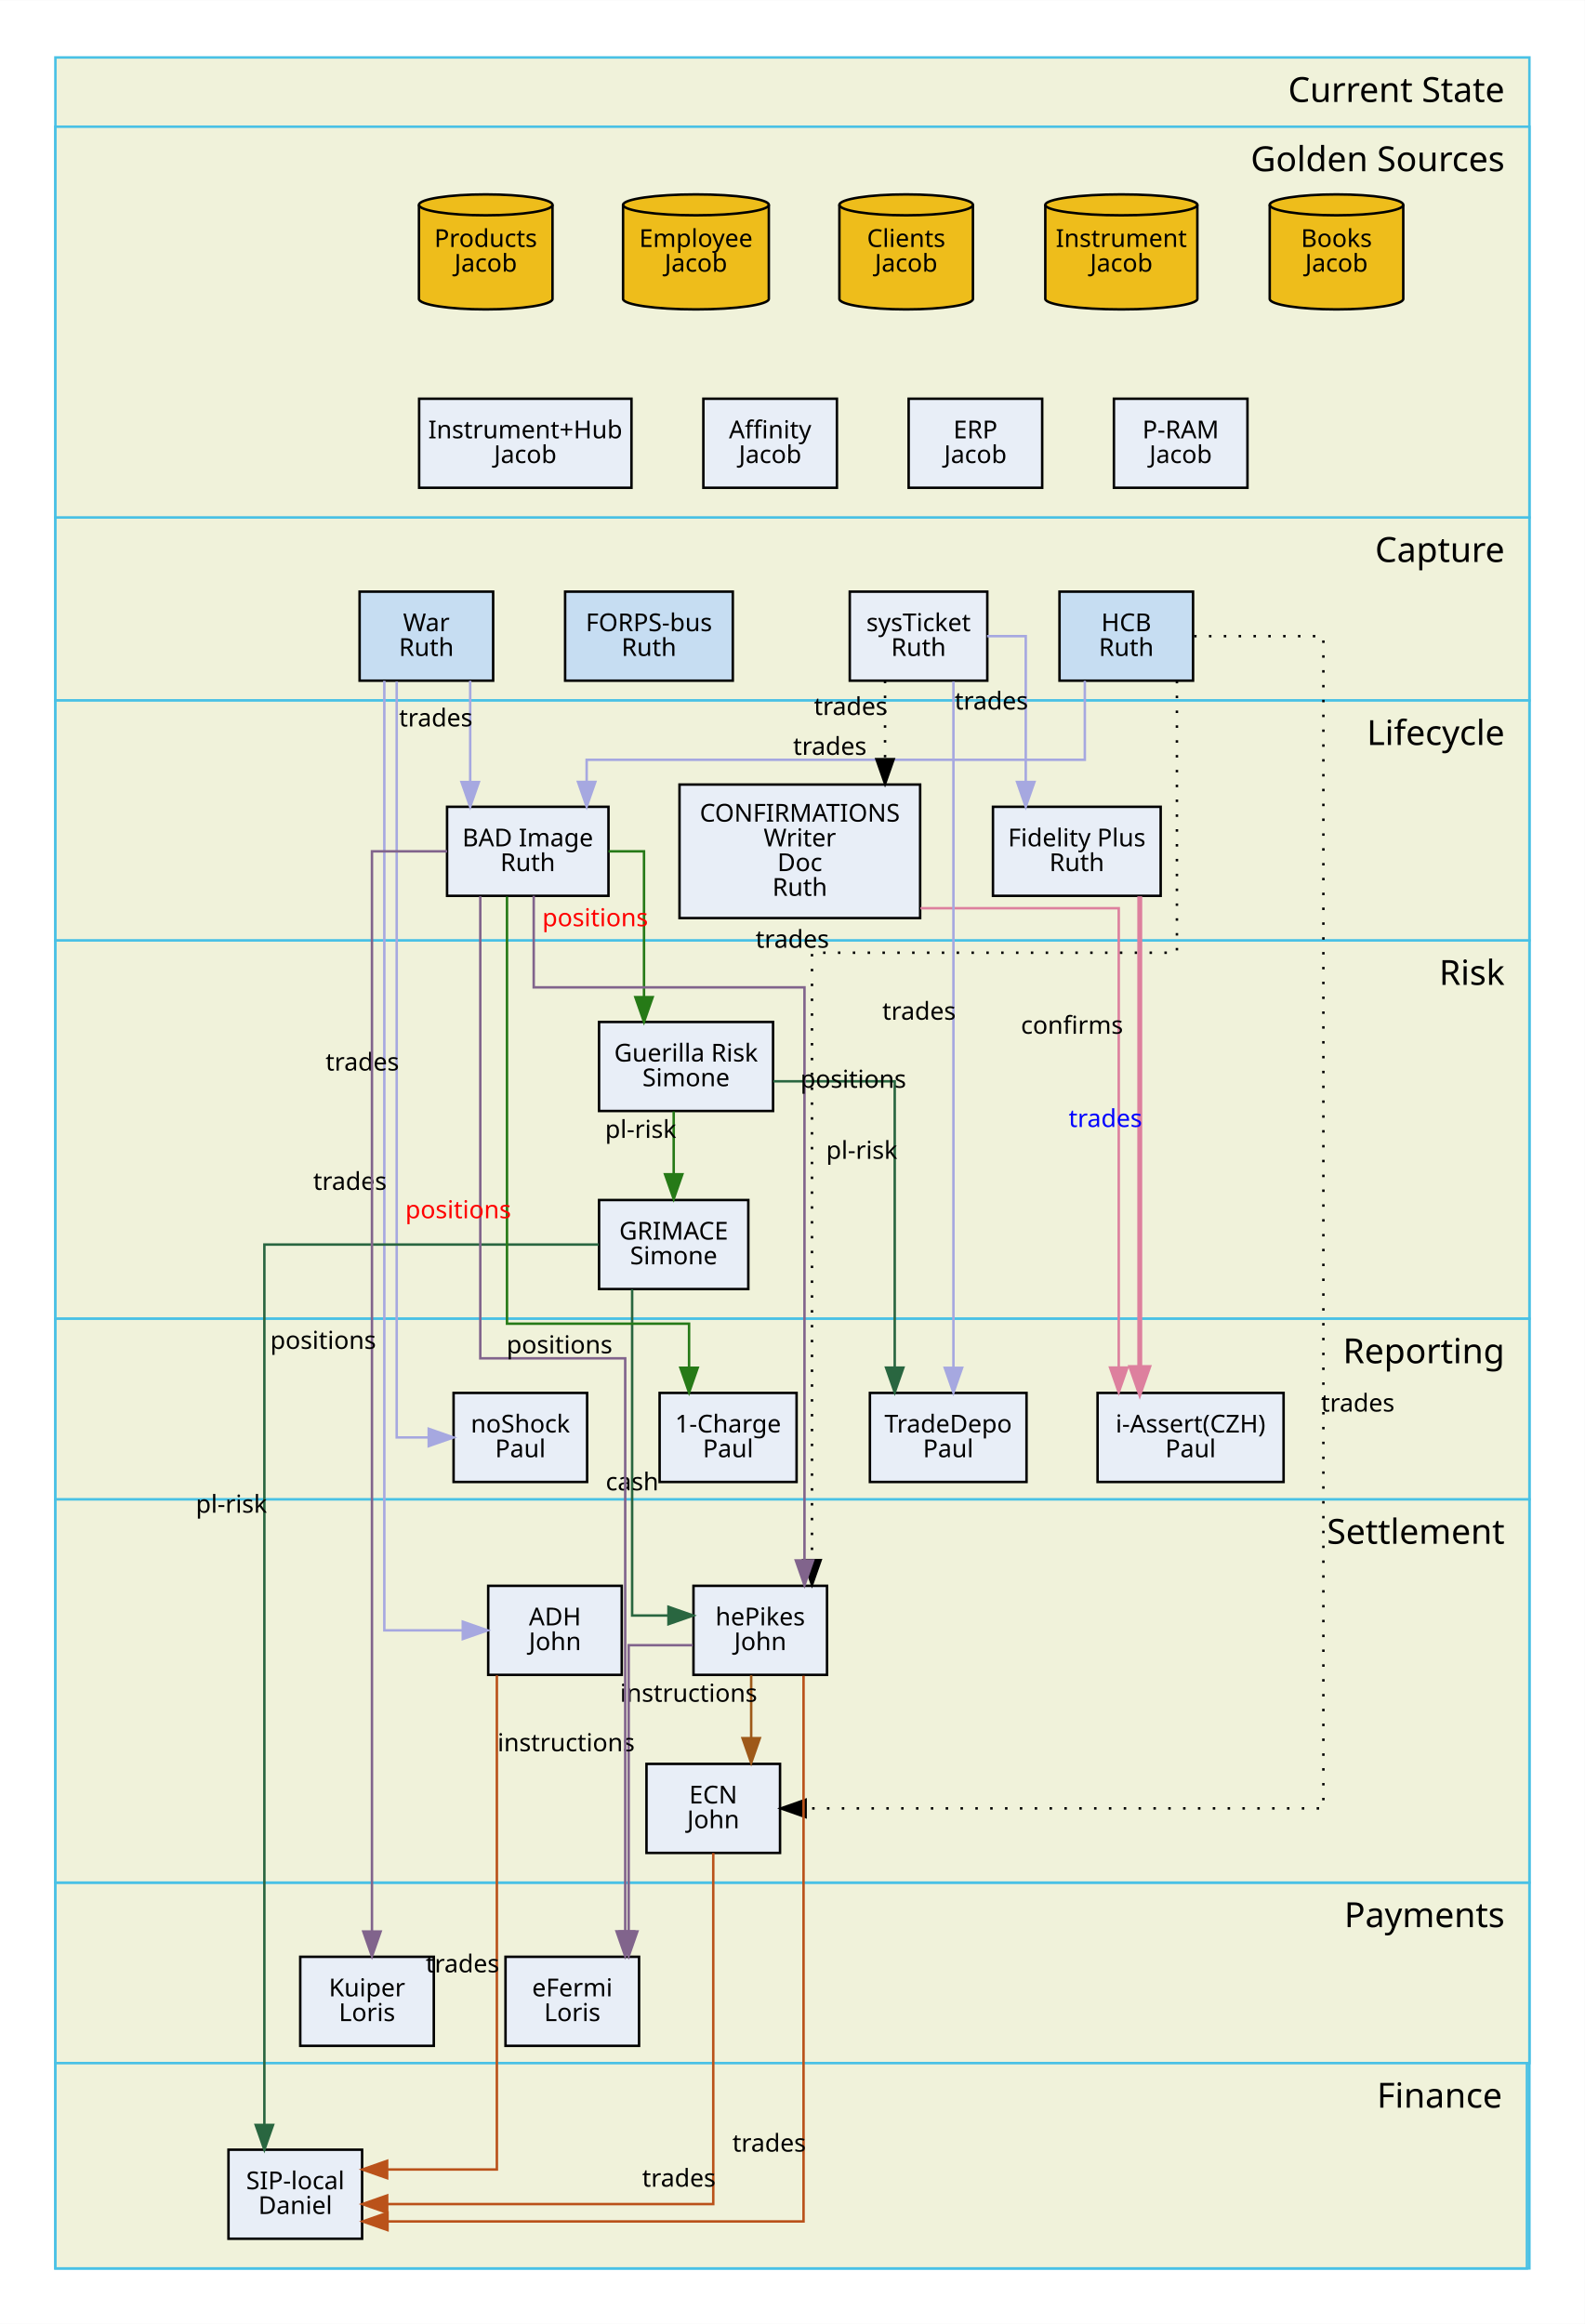
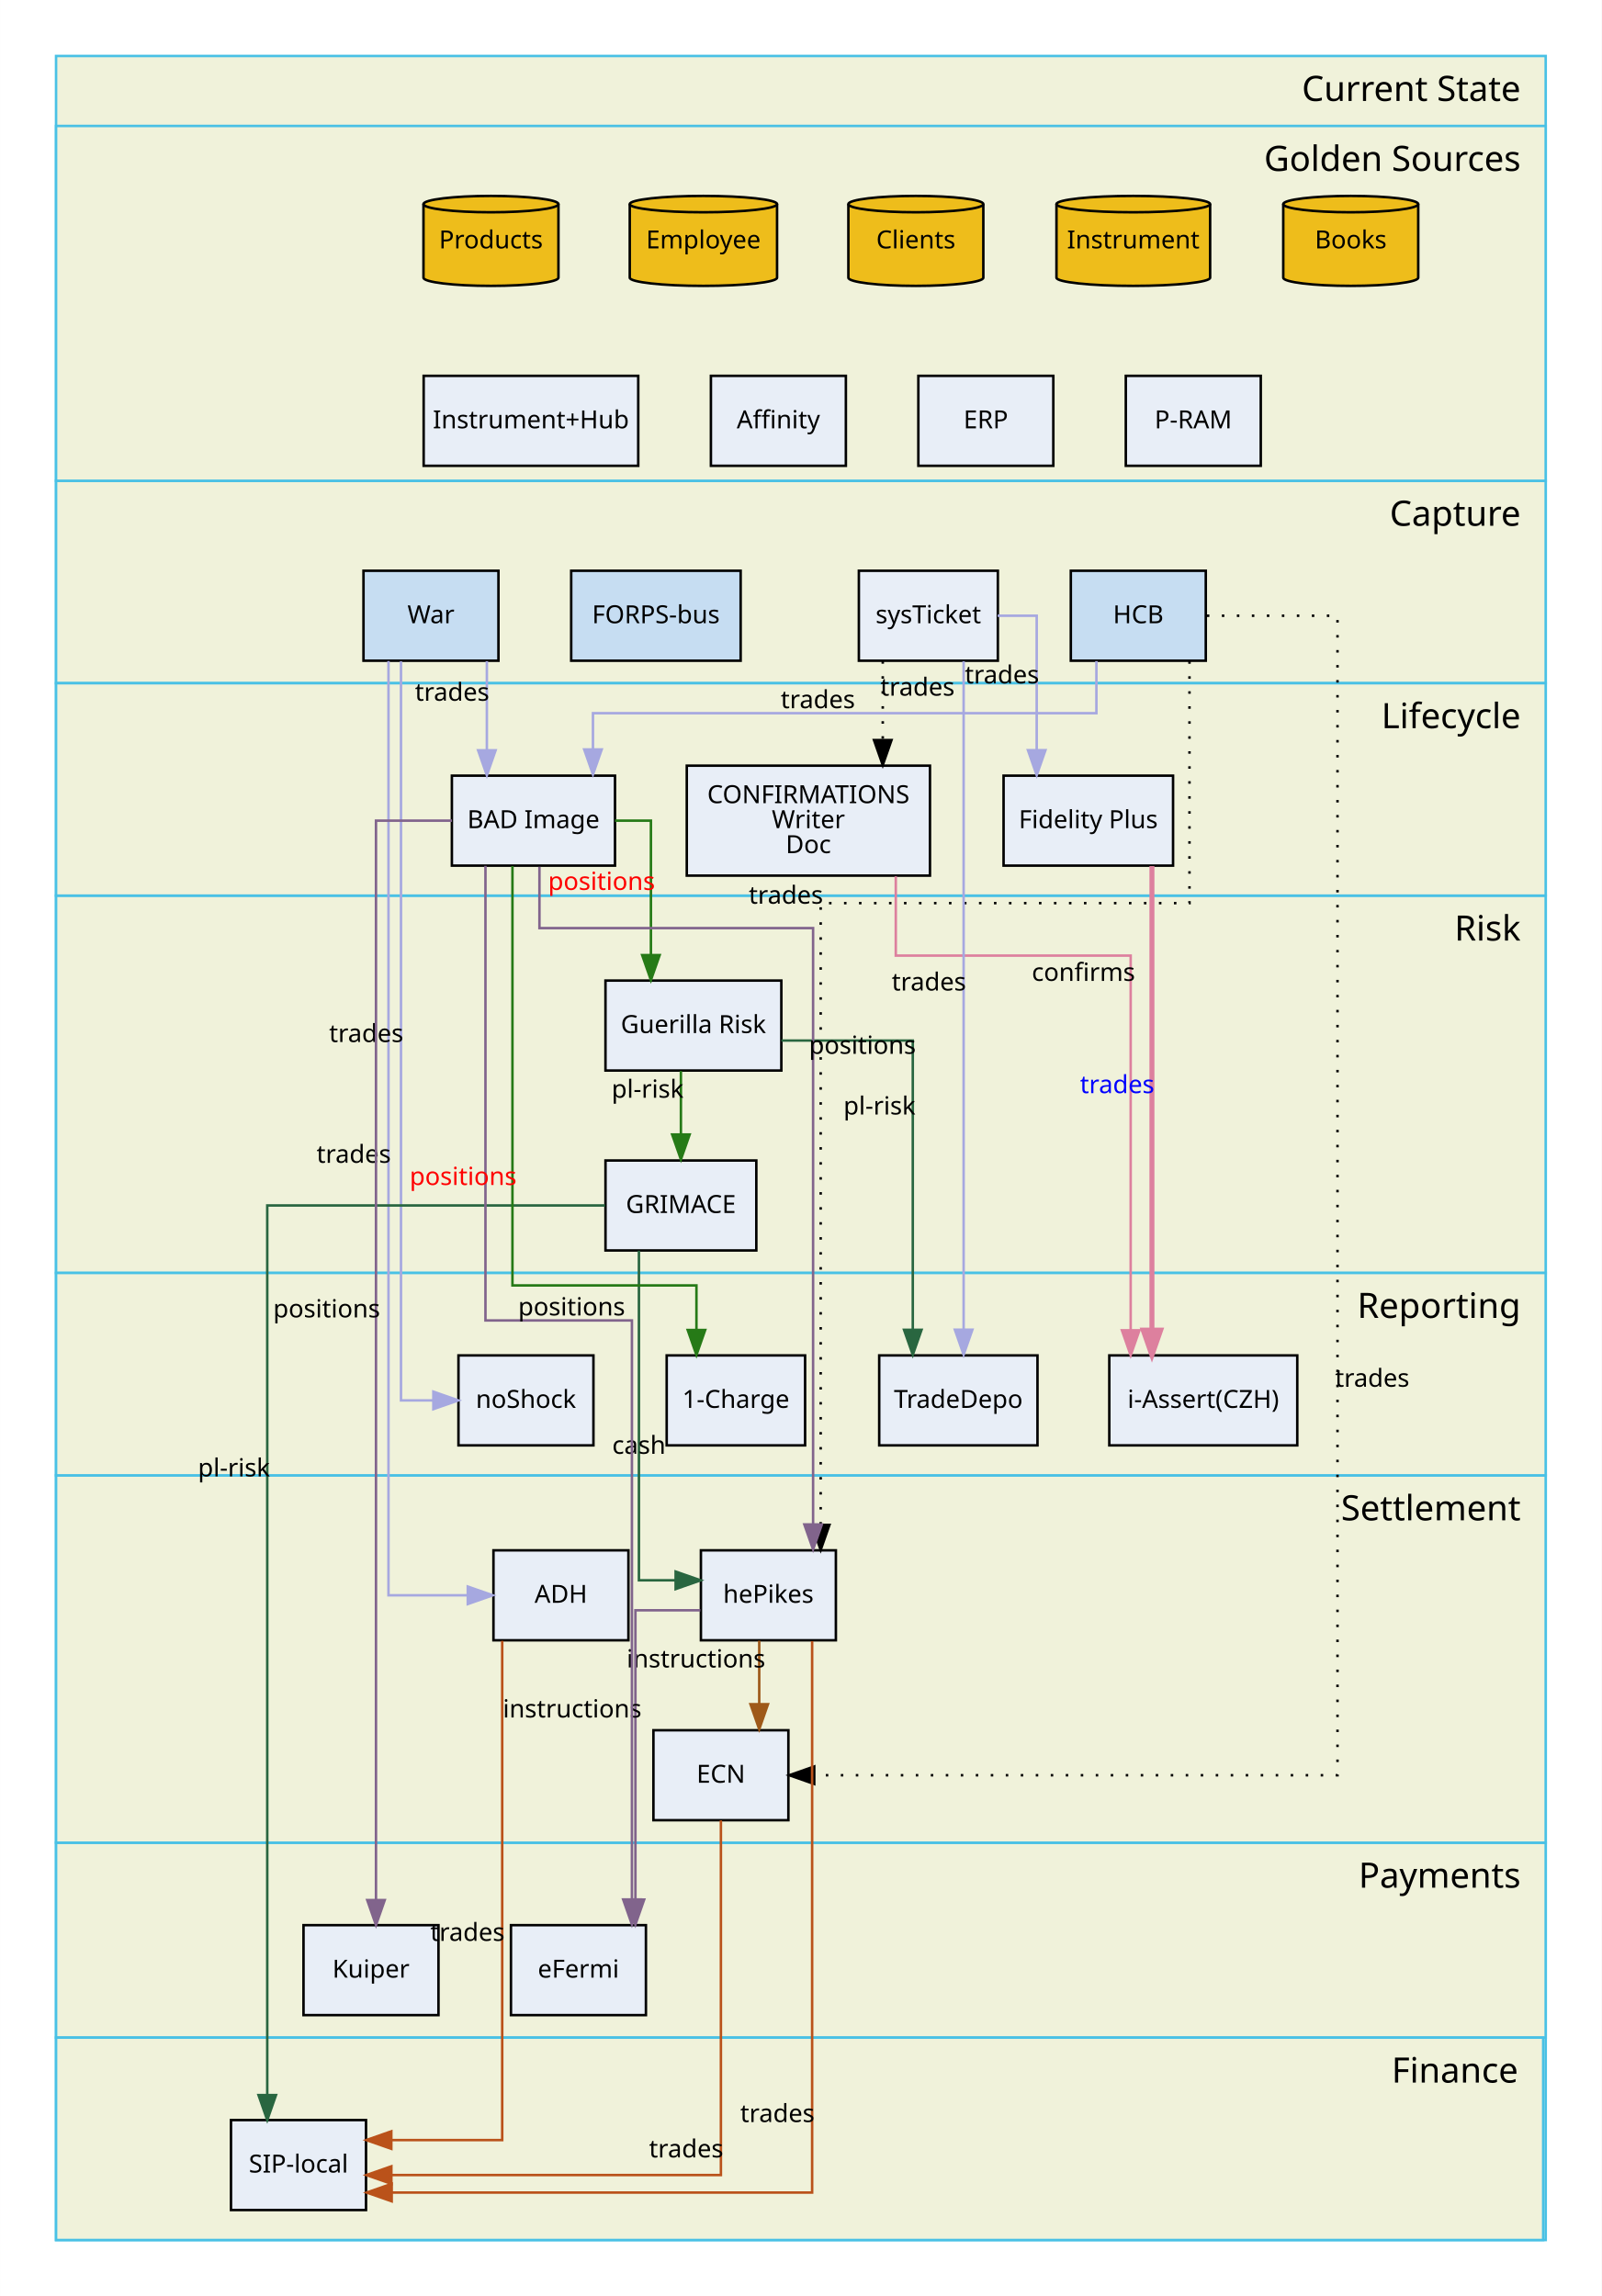
- <svg xmlns="http://www.w3.org/2000/svg" xmlns:xlink="http://www.w3.org/1999/xlink" width="641pt" height="940pt" viewBox="0.00 0.00 640.80 939.55">
-   <g id="graph0" class="graph" transform="scale(1 1) rotate(0) translate(14.4 925.15)">
-     <polygon fill="#ffffff" stroke="transparent" points="-14.4,14.4 -14.4,-925.15 626.4,-925.15 626.4,14.4 -14.4,14.4" />
+ <svg xmlns="http://www.w3.org/2000/svg" xmlns:xlink="http://www.w3.org/1999/xlink" width="641pt" height="919pt" viewBox="0.00 0.00 640.80 918.80">
+   <g id="graph0" class="graph" transform="scale(1 1) rotate(0) translate(14.4 904.4)">
+     <polygon fill="#ffffff" stroke="transparent" points="-14.4,14.4 -14.4,-904.4 626.4,-904.4 626.4,14.4 -14.4,14.4" />
    <g id="clust1" class="cluster">
-       <polygon fill="#f0f2da" stroke="#49c1e5" points="8,-902 8,-8 604,-8 604,-902 8,-902" />
-       <text text-anchor="end" x="594" y="-884" font-family="sans-serif" font-size="14.00" fill="#000000">Current State</text>
+       <polygon fill="#f0f2da" stroke="#49c1e5" points="8,-882 8,-8 604,-8 604,-882 8,-882" />
+       <text text-anchor="end" x="594" y="-864" font-family="sans-serif" font-size="14.00" fill="#000000">Current State</text>
    </g>
    <g id="clust2" class="cluster">
-       <polygon fill="#f0f2da" stroke="#49c1e5" points="8,-164 8,-91 604,-91 604,-164 8,-164" />
-       <text text-anchor="end" x="594" y="-146" font-family="sans-serif" font-size="14.00" fill="#000000">Payments</text>
+       <polygon fill="#f0f2da" stroke="#49c1e5" points="8,-167 8,-89 604,-89 604,-167 8,-167" />
+       <text text-anchor="end" x="594" y="-149" font-family="sans-serif" font-size="14.00" fill="#000000">Payments</text>
    </g>
    <g id="clust3" class="cluster">
-       <polygon fill="#f0f2da" stroke="#49c1e5" points="8,-545 8,-392 604,-392 604,-545 8,-545" />
-       <text text-anchor="end" x="594" y="-527" font-family="sans-serif" font-size="14.00" fill="#000000">Risk</text>
+       <polygon fill="#f0f2da" stroke="#49c1e5" points="8,-546 8,-395 604,-395 604,-546 8,-546" />
+       <text text-anchor="end" x="594" y="-528" font-family="sans-serif" font-size="14.00" fill="#000000">Risk</text>
    </g>
    <g id="clust4" class="cluster">
-       <polygon fill="#f0f2da" stroke="#49c1e5" points="8,-716 8,-642 604,-642 604,-716 8,-716" />
-       <text text-anchor="end" x="594" y="-698" font-family="sans-serif" font-size="14.00" fill="#000000">Capture</text>
+       <polygon fill="#f0f2da" stroke="#49c1e5" points="8,-712 8,-631 604,-631 604,-712 8,-712" />
+       <text text-anchor="end" x="594" y="-694" font-family="sans-serif" font-size="14.00" fill="#000000">Capture</text>
    </g>
    <g id="clust7" class="cluster">
-       <polygon fill="#f0f2da" stroke="#49c1e5" points="8,-874 8,-716 604,-716 604,-874 8,-874" />
-       <text text-anchor="end" x="594" y="-856" font-family="sans-serif" font-size="14.00" fill="#000000">Golden Sources</text>
+       <polygon fill="#f0f2da" stroke="#49c1e5" points="8,-854 8,-712 604,-712 604,-854 8,-854" />
+       <text text-anchor="end" x="594" y="-836" font-family="sans-serif" font-size="14.00" fill="#000000">Golden Sources</text>
    </g>
    <g id="clust10" class="cluster">
-       <polygon fill="#f0f2da" stroke="#49c1e5" points="8,-642 8,-545 604,-545 604,-642 8,-642" />
-       <text text-anchor="end" x="594" y="-624" font-family="sans-serif" font-size="14.00" fill="#000000">Lifecycle</text>
+       <polygon fill="#f0f2da" stroke="#49c1e5" points="8,-631 8,-546 604,-546 604,-631 8,-631" />
+       <text text-anchor="end" x="594" y="-613" font-family="sans-serif" font-size="14.00" fill="#000000">Lifecycle</text>
    </g>
    <g id="clust11" class="cluster">
-       <polygon fill="#f0f2da" stroke="#49c1e5" points="8,-319 8,-164 604,-164 604,-319 8,-319" />
-       <text text-anchor="end" x="594" y="-301" font-family="sans-serif" font-size="14.00" fill="#000000">Settlement</text>
+       <polygon fill="#f0f2da" stroke="#49c1e5" points="8,-314 8,-167 604,-167 604,-314 8,-314" />
+       <text text-anchor="end" x="594" y="-296" font-family="sans-serif" font-size="14.00" fill="#000000">Settlement</text>
    </g>
    <g id="clust14" class="cluster">
-       <polygon fill="#f0f2da" stroke="#49c1e5" points="8,-392 8,-319 604,-319 604,-392 8,-392" />
-       <text text-anchor="end" x="594" y="-374" font-family="sans-serif" font-size="14.00" fill="#000000">Reporting</text>
+       <polygon fill="#f0f2da" stroke="#49c1e5" points="8,-395 8,-314 604,-314 604,-395 8,-395" />
+       <text text-anchor="end" x="594" y="-377" font-family="sans-serif" font-size="14.00" fill="#000000">Reporting</text>
    </g>
    <g id="clust15" class="cluster">
-       <polygon fill="#f0f2da" stroke="#49c1e5" points="8,-91 8,-8 603,-8 603,-91 8,-91" />
-       <text text-anchor="end" x="593" y="-73" font-family="sans-serif" font-size="14.00" fill="#000000">Finance</text>
+       <polygon fill="#f0f2da" stroke="#49c1e5" points="8,-89 8,-8 603,-8 603,-89 8,-89" />
+       <text text-anchor="end" x="593" y="-71" font-family="sans-serif" font-size="14.00" fill="#000000">Finance</text>
    </g>
    <g id="node1" class="node">
      <g id="a_node1">
        <a xlink:title="application: War id: PTN-" target="_blank">
-           <polygon fill="#c6ddf2" stroke="#000000" points="185,-686 131,-686 131,-650 185,-650 185,-686" />
-           <text text-anchor="middle" x="158" y="-670" font-family="sans-serif" font-size="10.00" fill="#000000">War</text>
-           <text text-anchor="middle" x="158" y="-660" font-family="sans-serif" font-size="10.00" fill="#000000">Ruth</text>
+           <polygon fill="#c6ddf2" stroke="#000000" points="185,-676 131,-676 131,-640 185,-640 185,-676" />
+           <text text-anchor="middle" x="158" y="-655" font-family="sans-serif" font-size="10.00" fill="#000000">War</text>
        </a>
      </g>
    </g>
    <g id="node4" class="node">
      <g id="a_node4">
        <a xlink:title="application: CONFIRMATIONS Writer Doc id: PTN-" target="_blank">
-           <polygon fill="#e8eef7" stroke="#000000" points="357.649,-608 260.351,-608 260.351,-554 357.649,-554 357.649,-608" />
-           <text text-anchor="middle" x="309" y="-593" font-family="sans-serif" font-size="10.00" fill="#000000">CONFIRMATIONS</text>
-           <text text-anchor="middle" x="309" y="-583" font-family="sans-serif" font-size="10.00" fill="#000000">Writer</text>
-           <text text-anchor="middle" x="309" y="-573" font-family="sans-serif" font-size="10.00" fill="#000000">Doc</text>
-           <text text-anchor="middle" x="309" y="-563" font-family="sans-serif" font-size="10.00" fill="#000000">Ruth</text>
+           <polygon fill="#e8eef7" stroke="#000000" points="357.649,-598 260.351,-598 260.351,-554 357.649,-554 357.649,-598" />
+           <text text-anchor="middle" x="309" y="-583" font-family="sans-serif" font-size="10.00" fill="#000000">CONFIRMATIONS</text>
+           <text text-anchor="middle" x="309" y="-573" font-family="sans-serif" font-size="10.00" fill="#000000">Writer</text>
+           <text text-anchor="middle" x="309" y="-563" font-family="sans-serif" font-size="10.00" fill="#000000">Doc</text>
        </a>
      </g>
    </g>
    <g id="node12" class="node">
      <g id="a_node12">
        <a xlink:title="application: Fidelity Plus id: PTN-" target="_blank">
-           <polygon fill="#e8eef7" stroke="#000000" points="454.906,-599 387.094,-599 387.094,-563 454.906,-563 454.906,-599" />
-           <text text-anchor="middle" x="421" y="-583" font-family="sans-serif" font-size="10.00" fill="#000000">Fidelity Plus</text>
-           <text text-anchor="middle" x="421" y="-573" font-family="sans-serif" font-size="10.00" fill="#000000">Ruth</text>
+           <polygon fill="#e8eef7" stroke="#000000" points="454.906,-594 387.094,-594 387.094,-558 454.906,-558 454.906,-594" />
+           <text text-anchor="middle" x="421" y="-573" font-family="sans-serif" font-size="10.00" fill="#000000">Fidelity Plus</text>
        </a>
      </g>
    </g>
    <g id="node14" class="node">
      <g id="a_node14">
        <a xlink:title="application: ADH id: PTN-" target="_blank">
          <polygon fill="#e8eef7" stroke="#000000" points="237,-284 183,-284 183,-248 237,-248 237,-284" />
-           <text text-anchor="middle" x="210" y="-268" font-family="sans-serif" font-size="10.00" fill="#000000">ADH</text>
-           <text text-anchor="middle" x="210" y="-258" font-family="sans-serif" font-size="10.00" fill="#000000">John</text>
+           <text text-anchor="middle" x="210" y="-263" font-family="sans-serif" font-size="10.00" fill="#000000">ADH</text>
        </a>
      </g>
    </g>
    <g id="edge3" class="edge">
-       <path fill="none" stroke="#a6a8e0" d="M141,-649.946C141,-571.724 141,-266 141,-266 141,-266 172.729,-266 172.729,-266" />
+       <path fill="none" stroke="#a6a8e0" d="M141,-639.879C141,-562.785 141,-266 141,-266 141,-266 172.729,-266 172.729,-266" />
      <polygon fill="#a6a8e0" stroke="#a6a8e0" points="172.729,-269.5 182.729,-266 172.729,-262.5 172.729,-269.5" />
-       <text text-anchor="middle" x="127.103" y="-444.108" font-family="sans-serif" font-size="10.00" fill="#000000">trades</text>
+       <text text-anchor="middle" x="127.103" y="-439.075" font-family="sans-serif" font-size="10.00" fill="#000000">trades</text>
    </g>
    <g id="node20" class="node">
      <g id="a_node20">
        <a xlink:title="application: BAD Image id: PTN-" target="_blank">
-           <polygon fill="#e8eef7" stroke="#000000" points="231.633,-599 166.367,-599 166.367,-563 231.633,-563 231.633,-599" />
-           <text text-anchor="middle" x="199" y="-583" font-family="sans-serif" font-size="10.00" fill="#000000">BAD Image</text>
-           <text text-anchor="middle" x="199" y="-573" font-family="sans-serif" font-size="10.00" fill="#000000">Ruth</text>
+           <polygon fill="#e8eef7" stroke="#000000" points="231.633,-594 166.367,-594 166.367,-558 231.633,-558 231.633,-594" />
+           <text text-anchor="middle" x="199" y="-573" font-family="sans-serif" font-size="10.00" fill="#000000">BAD Image</text>
        </a>
      </g>
    </g>
    <g id="edge4" class="edge">
-       <path fill="none" stroke="#a6a8e0" d="M175.717,-649.973C175.717,-649.973 175.717,-609.003 175.717,-609.003" />
-       <polygon fill="#a6a8e0" stroke="#a6a8e0" points="179.217,-609.003 175.717,-599.003 172.217,-609.003 179.217,-609.003" />
-       <text text-anchor="middle" x="161.82" y="-631.489" font-family="sans-serif" font-size="10.00" fill="#000000">trades</text>
+       <path fill="none" stroke="#a6a8e0" d="M180.358,-639.802C180.358,-639.802 180.358,-604.148 180.358,-604.148" />
+       <polygon fill="#a6a8e0" stroke="#a6a8e0" points="183.858,-604.148 180.358,-594.148 176.858,-604.148 183.858,-604.148" />
+       <text text-anchor="middle" x="166.462" y="-623.975" font-family="sans-serif" font-size="10.00" fill="#000000">trades</text>
    </g>
    <g id="node22" class="node">
      <g id="a_node22">
        <a xlink:title="application: noShock id: PTN-" target="_blank">
          <polygon fill="#e8eef7" stroke="#000000" points="223,-362 169,-362 169,-326 223,-326 223,-362" />
-           <text text-anchor="middle" x="196" y="-346" font-family="sans-serif" font-size="10.00" fill="#000000">noShock</text>
-           <text text-anchor="middle" x="196" y="-336" font-family="sans-serif" font-size="10.00" fill="#000000">Paul</text>
+           <text text-anchor="middle" x="196" y="-341" font-family="sans-serif" font-size="10.00" fill="#000000">noShock</text>
        </a>
      </g>
    </g>
    <g id="edge5" class="edge">
-       <path fill="none" stroke="#a6a8e0" d="M146,-649.652C146,-581.112 146,-344 146,-344 146,-344 158.951,-344 158.951,-344" />
+       <path fill="none" stroke="#a6a8e0" d="M146,-639.761C146,-572.745 146,-344 146,-344 146,-344 158.951,-344 158.951,-344" />
      <polygon fill="#a6a8e0" stroke="#a6a8e0" points="158.951,-347.5 168.951,-344 158.951,-340.5 158.951,-347.5" />
-       <text text-anchor="middle" x="132.103" y="-492.35" font-family="sans-serif" font-size="10.00" fill="#000000">trades</text>
+       <text text-anchor="middle" x="132.103" y="-487.405" font-family="sans-serif" font-size="10.00" fill="#000000">trades</text>
    </g>
    <g id="node2" class="node">
      <g id="a_node2">
        <a xlink:title="application: GRIMACE id: PTN-" target="_blank">
          <polygon fill="#e8eef7" stroke="#000000" points="288.171,-440 227.829,-440 227.829,-404 288.171,-404 288.171,-440" />
-           <text text-anchor="middle" x="258" y="-424" font-family="sans-serif" font-size="10.00" fill="#000000">GRIMACE</text>
-           <text text-anchor="middle" x="258" y="-414" font-family="sans-serif" font-size="10.00" fill="#000000">Simone</text>
+           <text text-anchor="middle" x="258" y="-419" font-family="sans-serif" font-size="10.00" fill="#000000">GRIMACE</text>
        </a>
      </g>
    </g>
    <g id="node10" class="node">
      <g id="a_node10">
        <a xlink:title="application: 1-Charge id: PTN-" target="_blank">
          <polygon fill="#e8eef7" stroke="#000000" points="307.69,-362 252.31,-362 252.31,-326 307.69,-326 307.69,-362" />
-           <text text-anchor="middle" x="280" y="-346" font-family="sans-serif" font-size="10.00" fill="#000000">1-Charge</text>
-           <text text-anchor="middle" x="280" y="-336" font-family="sans-serif" font-size="10.00" fill="#000000">Paul</text>
+           <text text-anchor="middle" x="280" y="-341" font-family="sans-serif" font-size="10.00" fill="#000000">1-Charge</text>
        </a>
      </g>
    </g>
    <g id="node13" class="node">
      <g id="a_node13">
        <a xlink:title="application: hePikes id: PTN-" target="_blank">
          <polygon fill="#e8eef7" stroke="#000000" points="320,-284 266,-284 266,-248 320,-248 320,-284" />
-           <text text-anchor="middle" x="293" y="-268" font-family="sans-serif" font-size="10.00" fill="#000000">hePikes</text>
-           <text text-anchor="middle" x="293" y="-258" font-family="sans-serif" font-size="10.00" fill="#000000">John</text>
+           <text text-anchor="middle" x="293" y="-263" font-family="sans-serif" font-size="10.00" fill="#000000">hePikes</text>
        </a>
      </g>
    </g>
    <g id="edge7" class="edge">
      <path fill="none" stroke="#296640" d="M241.2,-403.906C241.2,-364.011 241.2,-272 241.2,-272 241.2,-272 255.886,-272 255.886,-272" />
      <polygon fill="#296640" stroke="#296640" points="255.886,-275.5 265.886,-272 255.886,-268.5 255.886,-275.5" />
      <text text-anchor="middle" x="241.2" y="-322.61" font-family="sans-serif" font-size="10.00" fill="#000000">cash</text>
    </g>
    <g id="node15" class="node">
      <g id="a_node15">
        <a xlink:title="application: SIP-local id: PTN-" target="_blank">
          <polygon fill="#e8eef7" stroke="#000000" points="132.015,-56 77.985,-56 77.985,-20 132.015,-20 132.015,-56" />
-           <text text-anchor="middle" x="105" y="-40" font-family="sans-serif" font-size="10.00" fill="#000000">SIP-local</text>
-           <text text-anchor="middle" x="105" y="-30" font-family="sans-serif" font-size="10.00" fill="#000000">Daniel</text>
+           <text text-anchor="middle" x="105" y="-35" font-family="sans-serif" font-size="10.00" fill="#000000">SIP-local</text>
        </a>
      </g>
    </g>
    <g id="edge8" class="edge">
      <path fill="none" stroke="#296640" d="M227.644,-422C179.865,-422 92.496,-422 92.496,-422 92.496,-422 92.496,-66.006 92.496,-66.006" />
      <polygon fill="#296640" stroke="#296640" points="95.996,-66.006 92.496,-56.006 88.996,-66.006 95.996,-66.006" />
      <text text-anchor="middle" x="79.164" y="-313.577" font-family="sans-serif" font-size="10.00" fill="#000000">pl-risk</text>
    </g>
    <g id="node3" class="node">
      <g id="a_node3">
        <a xlink:title="application: Guerilla Risk id: PTN-" target="_blank">
          <polygon fill="#e8eef7" stroke="#000000" points="298.18,-512 227.82,-512 227.82,-476 298.18,-476 298.18,-512" />
-           <text text-anchor="middle" x="263" y="-496" font-family="sans-serif" font-size="10.00" fill="#000000">Guerilla Risk</text>
-           <text text-anchor="middle" x="263" y="-486" font-family="sans-serif" font-size="10.00" fill="#000000">Simone</text>
+           <text text-anchor="middle" x="263" y="-491" font-family="sans-serif" font-size="10.00" fill="#000000">Guerilla Risk</text>
        </a>
      </g>
    </g>
    <g id="edge10" class="edge">
      <path fill="none" stroke="#267a17" d="M258,-475.831C258,-475.831 258,-450.413 258,-450.413" />
      <polygon fill="#267a17" stroke="#267a17" points="261.5,-450.413 258,-440.413 254.5,-450.413 261.5,-450.413" />
      <text text-anchor="middle" x="244.667" y="-465.122" font-family="sans-serif" font-size="10.00" fill="#000000">pl-risk</text>
    </g>
    <g id="node11" class="node">
      <g id="a_node11">
        <a xlink:title="application: TradeDepo id: PTN-" target="_blank">
          <polygon fill="#e8eef7" stroke="#000000" points="400.664,-362 337.336,-362 337.336,-326 400.664,-326 400.664,-362" />
-           <text text-anchor="middle" x="369" y="-346" font-family="sans-serif" font-size="10.00" fill="#000000">TradeDepo</text>
-           <text text-anchor="middle" x="369" y="-336" font-family="sans-serif" font-size="10.00" fill="#000000">Paul</text>
+           <text text-anchor="middle" x="369" y="-341" font-family="sans-serif" font-size="10.00" fill="#000000">TradeDepo</text>
        </a>
      </g>
    </g>
    <g id="edge12" class="edge">
-       <path fill="none" stroke="#296640" d="M298.292,-488C321.412,-488 347.372,-488 347.372,-488 347.372,-488 347.372,-372.238 347.372,-372.238" />
-       <polygon fill="#296640" stroke="#296640" points="350.872,-372.238 347.372,-362.238 343.872,-372.238 350.872,-372.238" />
-       <text text-anchor="middle" x="334.039" y="-456.659" font-family="sans-serif" font-size="10.00" fill="#000000">pl-risk</text>
+       <path fill="none" stroke="#296640" d="M298.195,-488C322.614,-488 350.773,-488 350.773,-488 350.773,-488 350.773,-372.238 350.773,-372.238" />
+       <polygon fill="#296640" stroke="#296640" points="354.273,-372.238 350.773,-362.238 347.273,-372.238 354.273,-372.238" />
+       <text text-anchor="middle" x="337.44" y="-458.408" font-family="sans-serif" font-size="10.00" fill="#000000">pl-risk</text>
    </g>
    <g id="node24" class="node">
      <g id="a_node24">
        <a xlink:title="application: i-Assert(CZH) id: PTN-" target="_blank">
          <polygon fill="#e8eef7" stroke="#000000" points="504.604,-362 429.396,-362 429.396,-326 504.604,-326 504.604,-362" />
-           <text text-anchor="middle" x="467" y="-346" font-family="sans-serif" font-size="10.00" fill="#000000">i-Assert(CZH)</text>
-           <text text-anchor="middle" x="467" y="-336" font-family="sans-serif" font-size="10.00" fill="#000000">Paul</text>
+           <text text-anchor="middle" x="467" y="-341" font-family="sans-serif" font-size="10.00" fill="#000000">i-Assert(CZH)</text>
        </a>
      </g>
    </g>
    <g id="edge16" class="edge">
-       <path fill="none" stroke="#dd809e" d="M357.75,-558C394.267,-558 437.95,-558 437.95,-558 437.95,-558 437.95,-372.245 437.95,-372.245" />
-       <polygon fill="#dd809e" stroke="#dd809e" points="441.45,-372.245 437.95,-362.245 434.45,-372.246 441.45,-372.245" />
-       <text text-anchor="middle" x="419.058" y="-507.223" font-family="sans-serif" font-size="10.00" fill="#000000">confirms</text>
+       <path fill="none" stroke="#dd809e" d="M343.971,-553.724C343.971,-538.85 343.971,-522 343.971,-522 343.971,-522 437.95,-522 437.95,-522 437.95,-522 437.95,-372.047 437.95,-372.047" />
+       <polygon fill="#dd809e" stroke="#dd809e" points="441.45,-372.047 437.95,-362.047 434.45,-372.047 441.45,-372.047" />
+       <text text-anchor="middle" x="419.058" y="-511.875" font-family="sans-serif" font-size="10.00" fill="#000000">confirms</text>
    </g>
    <g id="node5" class="node">
      <g id="a_node5">
        <a xlink:title="application: ECN id: PTN-" target="_blank">
          <polygon fill="#e8eef7" stroke="#000000" points="301,-212 247,-212 247,-176 301,-176 301,-212" />
-           <text text-anchor="middle" x="274" y="-196" font-family="sans-serif" font-size="10.00" fill="#000000">ECN</text>
-           <text text-anchor="middle" x="274" y="-186" font-family="sans-serif" font-size="10.00" fill="#000000">John</text>
+           <text text-anchor="middle" x="274" y="-191" font-family="sans-serif" font-size="10.00" fill="#000000">ECN</text>
        </a>
      </g>
    </g>
    <g id="node8" class="node">
      <g id="a_node8">
        <a xlink:title="application: eFermi id: PTN-" target="_blank">
          <polygon fill="#e8eef7" stroke="#000000" points="244,-134 190,-134 190,-98 244,-98 244,-134" />
-           <text text-anchor="middle" x="217" y="-118" font-family="sans-serif" font-size="10.00" fill="#000000">eFermi</text>
-           <text text-anchor="middle" x="217" y="-108" font-family="sans-serif" font-size="10.00" fill="#000000">Loris</text>
+           <text text-anchor="middle" x="217" y="-113" font-family="sans-serif" font-size="10.00" fill="#000000">eFermi</text>
        </a>
      </g>
    </g>
    <g id="edge18" class="edge">
      <path fill="none" stroke="#ba521a" d="M274,-175.957C274,-134.113 274,-34 274,-34 274,-34 142.153,-34 142.153,-34" />
      <polygon fill="#ba521a" stroke="#ba521a" points="142.153,-30.5 132.153,-34 142.153,-37.5 142.153,-30.5" />
      <text text-anchor="middle" x="260.103" y="-41.055" font-family="sans-serif" font-size="10.00" fill="#000000">trades</text>
    </g>
    <g id="node19" class="node">
      <g id="a_node19">
        <a xlink:title="application: Kuiper id: PTN-" target="_blank">
          <polygon fill="#e8eef7" stroke="#000000" points="161,-134 107,-134 107,-98 161,-98 161,-134" />
-           <text text-anchor="middle" x="134" y="-118" font-family="sans-serif" font-size="10.00" fill="#000000">Kuiper</text>
-           <text text-anchor="middle" x="134" y="-108" font-family="sans-serif" font-size="10.00" fill="#000000">Loris</text>
+           <text text-anchor="middle" x="134" y="-113" font-family="sans-serif" font-size="10.00" fill="#000000">Kuiper</text>
        </a>
      </g>
    </g>
    <g id="node6" class="node">
      <g id="a_node6">
        <a xlink:title="application: HCB id: PTN-" target="_blank">
-           <polygon fill="#c6ddf2" stroke="#000000" points="468,-686 414,-686 414,-650 468,-650 468,-686" />
-           <text text-anchor="middle" x="441" y="-670" font-family="sans-serif" font-size="10.00" fill="#000000">HCB</text>
-           <text text-anchor="middle" x="441" y="-660" font-family="sans-serif" font-size="10.00" fill="#000000">Ruth</text>
+           <polygon fill="#c6ddf2" stroke="#000000" points="468,-676 414,-676 414,-640 468,-640 468,-676" />
+           <text text-anchor="middle" x="441" y="-655" font-family="sans-serif" font-size="10.00" fill="#000000">HCB</text>
        </a>
      </g>
    </g>
    <g id="edge21" class="edge">
-       <path fill="none" stroke="#000000" stroke-dasharray="1,5" d="M468.429,-668C491.483,-668 520.701,-668 520.701,-668 520.701,-668 520.701,-194 520.701,-194 520.701,-194 311.344,-194 311.344,-194" />
+       <path fill="none" stroke="#000000" stroke-dasharray="1,5" d="M468.429,-658C491.483,-658 520.701,-658 520.701,-658 520.701,-658 520.701,-194 520.701,-194 520.701,-194 311.344,-194 311.344,-194" />
      <polygon fill="#000000" stroke="#000000" points="311.344,-190.5 301.344,-194 311.344,-197.5 311.344,-190.5" />
-       <text text-anchor="middle" x="534.598" y="-354.458" font-family="sans-serif" font-size="10.00" fill="#000000">trades</text>
+       <text text-anchor="middle" x="534.598" y="-349.458" font-family="sans-serif" font-size="10.00" fill="#000000">trades</text>
    </g>
    <g id="edge23" class="edge">
-       <path fill="none" stroke="#000000" stroke-dasharray="1,5" d="M461.477,-649.932C461.477,-614.649 461.477,-540 461.477,-540 461.477,-540 313.922,-540 313.922,-540 313.922,-540 313.922,-294.403 313.922,-294.403" />
-       <polygon fill="#000000" stroke="#000000" points="317.423,-294.403 313.922,-284.403 310.423,-294.403 317.423,-294.403" />
-       <text text-anchor="middle" x="305.971" y="-542" font-family="sans-serif" font-size="10.00" fill="#000000">trades</text>
+       <path fill="none" stroke="#000000" stroke-dasharray="1,5" d="M461.477,-639.778C461.477,-607.351 461.477,-543 461.477,-543 461.477,-543 313.922,-543 313.922,-543 313.922,-543 313.922,-294.175 313.922,-294.175" />
+       <polygon fill="#000000" stroke="#000000" points="317.423,-294.175 313.922,-284.175 310.423,-294.175 317.423,-294.175" />
+       <text text-anchor="middle" x="300.026" y="-542.753" font-family="sans-serif" font-size="10.00" fill="#000000">trades</text>
    </g>
    <g id="edge24" class="edge">
-       <path fill="none" stroke="#a6a8e0" d="M424.238,-649.949C424.238,-635.627 424.238,-618 424.238,-618 424.238,-618 222.808,-618 222.808,-618 222.808,-618 222.808,-609.066 222.808,-609.066" />
-       <polygon fill="#a6a8e0" stroke="#a6a8e0" points="226.308,-609.066 222.808,-599.066 219.308,-609.067 226.308,-609.066" />
-       <text text-anchor="middle" x="321.134" y="-620" font-family="sans-serif" font-size="10.00" fill="#000000">trades</text>
+       <path fill="none" stroke="#a6a8e0" d="M424.238,-639.87C424.238,-629.686 424.238,-619 424.238,-619 424.238,-619 222.808,-619 222.808,-619 222.808,-619 222.808,-604.485 222.808,-604.485" />
+       <polygon fill="#a6a8e0" stroke="#a6a8e0" points="226.308,-604.485 222.808,-594.485 219.308,-604.486 226.308,-604.485" />
+       <text text-anchor="middle" x="312.804" y="-621" font-family="sans-serif" font-size="10.00" fill="#000000">trades</text>
    </g>
    <g id="node7" class="node">
      <g id="a_node7">
        <a xlink:href="https://en.wikipedia.org/wiki/Reference_data" xlink:title="application: Books id: PTN-1234" target="_blank">
-           <path fill="#eebd1b" stroke="#000000" d="M553,-842.398C553,-844.731 540.898,-846.626 526,-846.626 511.102,-846.626 499,-844.731 499,-842.398 499,-842.398 499,-804.352 499,-804.352 499,-802.019 511.102,-800.124 526,-800.124 540.898,-800.124 553,-802.019 553,-804.352 553,-804.352 553,-842.398 553,-842.398" />
-           <path fill="none" stroke="#000000" d="M553,-842.398C553,-840.066 540.898,-838.171 526,-838.171 511.102,-838.171 499,-840.066 499,-842.398" />
-           <text text-anchor="middle" x="526" y="-825.375" font-family="sans-serif" font-size="10.00" fill="#000000">Books</text>
-           <text text-anchor="middle" x="526" y="-815.375" font-family="sans-serif" font-size="10.00" fill="#000000">Jacob</text>
+           <path fill="#eebd1b" stroke="#000000" d="M553,-822.727C553,-824.533 540.898,-826 526,-826 511.102,-826 499,-824.533 499,-822.727 499,-822.727 499,-793.273 499,-793.273 499,-791.467 511.102,-790 526,-790 540.898,-790 553,-791.467 553,-793.273 553,-793.273 553,-822.727 553,-822.727" />
+           <path fill="none" stroke="#000000" d="M553,-822.727C553,-820.921 540.898,-819.455 526,-819.455 511.102,-819.455 499,-820.921 499,-822.727" />
+           <text text-anchor="middle" x="526" y="-805" font-family="sans-serif" font-size="10.00" fill="#000000">Books</text>
        </a>
      </g>
    </g>
    <g id="node9" class="node">
      <g id="a_node9">
        <a xlink:href="https://en.wikipedia.org/wiki/Reference_data" xlink:title="application: Instrument+Hub id: PTN-" target="_blank">
-           <polygon fill="#e8eef7" stroke="#000000" points="240.927,-764 155.073,-764 155.073,-728 240.927,-728 240.927,-764" />
-           <text text-anchor="middle" x="198" y="-748" font-family="sans-serif" font-size="10.00" fill="#000000">Instrument+Hub</text>
-           <text text-anchor="middle" x="198" y="-738" font-family="sans-serif" font-size="10.00" fill="#000000">Jacob</text>
+           <polygon fill="#e8eef7" stroke="#000000" points="240.927,-754 155.073,-754 155.073,-718 240.927,-718 240.927,-754" />
+           <text text-anchor="middle" x="198" y="-733" font-family="sans-serif" font-size="10.00" fill="#000000">Instrument+Hub</text>
        </a>
      </g>
    </g>
    <g id="edge35" class="edge">
      <g id="a_edge35">
        <a xlink:href="http://www.google.com" xlink:title="Fidelity-&gt;i-Assert(CZH)" target="_blank">
-           <path fill="none" stroke="#dd809e" stroke-width="2" d="M446.452,-562.797C446.452,-562.797 446.452,-372.265 446.452,-372.265" />
-           <polygon fill="#dd809e" stroke="#dd809e" stroke-width="2" points="449.952,-372.265 446.452,-362.265 442.952,-372.265 449.952,-372.265" />
+           <path fill="none" stroke="#dd809e" stroke-width="2" d="M446.452,-557.795C446.452,-557.795 446.452,-372.12 446.452,-372.12" />
+           <polygon fill="#dd809e" stroke="#dd809e" stroke-width="2" points="449.952,-372.12 446.452,-362.12 442.952,-372.12 449.952,-372.12" />
        </a>
      </g>
      <g id="a_edge35-label">
        <a xlink:href="http://www.google.com" xlink:title="Fidelity-&gt;i-Assert(CZH)" target="_blank">
-           <text text-anchor="middle" x="432.555" y="-469.531" font-family="sans-serif" font-size="10.00" fill="#0000ff">trades</text>
+           <text text-anchor="middle" x="432.555" y="-466.958" font-family="sans-serif" font-size="10.00" fill="#0000ff">trades</text>
        </a>
      </g>
    </g>
    <g id="edge36" class="edge">
      <path fill="none" stroke="#9e5919" d="M289.333,-247.831C289.333,-247.831 289.333,-222.413 289.333,-222.413" />
      <polygon fill="#9e5919" stroke="#9e5919" points="292.833,-222.413 289.333,-212.413 285.833,-222.413 292.833,-222.413" />
      <text text-anchor="middle" x="264.045" y="-237.122" font-family="sans-serif" font-size="10.00" fill="#000000">instructions</text>
    </g>
    <g id="edge37" class="edge">
      <path fill="none" stroke="#81648c" d="M265.777,-260C252.688,-260 239.8,-260 239.8,-260 239.8,-260 239.8,-144.238 239.8,-144.238" />
      <polygon fill="#81648c" stroke="#81648c" points="243.3,-144.238 239.8,-134.238 236.3,-144.238 243.3,-144.238" />
      <text text-anchor="middle" x="214.512" y="-217.107" font-family="sans-serif" font-size="10.00" fill="#000000">instructions</text>
    </g>
    <g id="edge38" class="edge">
      <path fill="none" stroke="#ba521a" d="M310.5,-247.643C310.5,-191.678 310.5,-27 310.5,-27 310.5,-27 142.289,-27 142.289,-27" />
      <polygon fill="#ba521a" stroke="#ba521a" points="142.289,-23.5 132.289,-27 142.289,-30.5 142.289,-23.5" />
      <text text-anchor="middle" x="296.603" y="-55.216" font-family="sans-serif" font-size="10.00" fill="#000000">trades</text>
    </g>
    <g id="edge40" class="edge">
      <path fill="none" stroke="#ba521a" d="M186.5,-247.788C186.5,-195.394 186.5,-48 186.5,-48 186.5,-48 142.138,-48 142.138,-48" />
      <polygon fill="#ba521a" stroke="#ba521a" points="142.138,-44.5 132.138,-48 142.138,-51.5 142.138,-44.5" />
      <text text-anchor="middle" x="172.603" y="-127.713" font-family="sans-serif" font-size="10.00" fill="#000000">trades</text>
    </g>
    <g id="node16" class="node">
      <g id="a_node16">
        <a xlink:href="https://en.wikipedia.org/wiki/Reference_data" xlink:title="application: Affinity id: PTN-" target="_blank">
-           <polygon fill="#e8eef7" stroke="#000000" points="324,-764 270,-764 270,-728 324,-728 324,-764" />
-           <text text-anchor="middle" x="297" y="-748" font-family="sans-serif" font-size="10.00" fill="#000000">Affinity</text>
-           <text text-anchor="middle" x="297" y="-738" font-family="sans-serif" font-size="10.00" fill="#000000">Jacob</text>
+           <polygon fill="#e8eef7" stroke="#000000" points="324,-754 270,-754 270,-718 324,-718 324,-754" />
+           <text text-anchor="middle" x="297" y="-733" font-family="sans-serif" font-size="10.00" fill="#000000">Affinity</text>
        </a>
      </g>
    </g>
    <g id="node17" class="node">
      <g id="a_node17">
        <a xlink:href="https://en.wikipedia.org/wiki/Reference_data" xlink:title="application: P-RAM id: PTN-" target="_blank">
-           <polygon fill="#e8eef7" stroke="#000000" points="490,-764 436,-764 436,-728 490,-728 490,-764" />
-           <text text-anchor="middle" x="463" y="-748" font-family="sans-serif" font-size="10.00" fill="#000000">P-RAM</text>
-           <text text-anchor="middle" x="463" y="-738" font-family="sans-serif" font-size="10.00" fill="#000000">Jacob</text>
+           <polygon fill="#e8eef7" stroke="#000000" points="490,-754 436,-754 436,-718 490,-718 490,-754" />
+           <text text-anchor="middle" x="463" y="-733" font-family="sans-serif" font-size="10.00" fill="#000000">P-RAM</text>
        </a>
      </g>
    </g>
    <g id="node18" class="node">
      <g id="a_node18">
        <a xlink:href="https://en.wikipedia.org/wiki/Reference_data" xlink:title="application: Instrument id: PTN-2345" target="_blank">
-           <path fill="#eebd1b" stroke="#000000" d="M469.742,-842.398C469.742,-844.731 455.963,-846.626 439,-846.626 422.037,-846.626 408.258,-844.731 408.258,-842.398 408.258,-842.398 408.258,-804.352 408.258,-804.352 408.258,-802.019 422.037,-800.124 439,-800.124 455.963,-800.124 469.742,-802.019 469.742,-804.352 469.742,-804.352 469.742,-842.398 469.742,-842.398" />
-           <path fill="none" stroke="#000000" d="M469.742,-842.398C469.742,-840.066 455.963,-838.171 439,-838.171 422.037,-838.171 408.258,-840.066 408.258,-842.398" />
-           <text text-anchor="middle" x="439" y="-825.375" font-family="sans-serif" font-size="10.00" fill="#000000">Instrument</text>
-           <text text-anchor="middle" x="439" y="-815.375" font-family="sans-serif" font-size="10.00" fill="#000000">Jacob</text>
+           <path fill="#eebd1b" stroke="#000000" d="M469.742,-822.727C469.742,-824.533 455.963,-826 439,-826 422.037,-826 408.258,-824.533 408.258,-822.727 408.258,-822.727 408.258,-793.273 408.258,-793.273 408.258,-791.467 422.037,-790 439,-790 455.963,-790 469.742,-791.467 469.742,-793.273 469.742,-793.273 469.742,-822.727 469.742,-822.727" />
+           <path fill="none" stroke="#000000" d="M469.742,-822.727C469.742,-820.921 455.963,-819.455 439,-819.455 422.037,-819.455 408.258,-820.921 408.258,-822.727" />
+           <text text-anchor="middle" x="439" y="-805" font-family="sans-serif" font-size="10.00" fill="#000000">Instrument</text>
        </a>
      </g>
    </g>
    <g id="edge45" class="edge">
-       <path fill="none" stroke="#267a17" d="M231.64,-581C239.66,-581 245.996,-581 245.996,-581 245.996,-581 245.996,-522.027 245.996,-522.027" />
-       <polygon fill="#267a17" stroke="#267a17" points="249.496,-522.026 245.996,-512.027 242.496,-522.027 249.496,-522.026" />
+       <path fill="none" stroke="#267a17" d="M231.64,-576C239.66,-576 245.996,-576 245.996,-576 245.996,-576 245.996,-522.198 245.996,-522.198" />
+       <polygon fill="#267a17" stroke="#267a17" points="249.496,-522.198 245.996,-512.198 242.496,-522.198 249.496,-522.198" />
      <g id="a_edge45-label">
        <a xlink:title="BAD Image-&gt;Guerilla Risk">
-           <text text-anchor="middle" x="226.262" y="-550.691" font-family="sans-serif" font-size="10.00" fill="#ff0000">positions</text>
+           <text text-anchor="middle" x="226.262" y="-548.277" font-family="sans-serif" font-size="10.00" fill="#ff0000">positions</text>
        </a>
      </g>
    </g>
    <g id="edge46" class="edge">
-       <path fill="none" stroke="#81648c" d="M179.8,-562.808C179.8,-512.636 179.8,-376 179.8,-376 179.8,-376 238.4,-376 238.4,-376 238.4,-376 238.4,-144.283 238.4,-144.283" />
+       <path fill="none" stroke="#81648c" d="M179.8,-557.899C179.8,-508.667 179.8,-376 179.8,-376 179.8,-376 238.4,-376 238.4,-376 238.4,-376 238.4,-144.283 238.4,-144.283" />
      <polygon fill="#81648c" stroke="#81648c" points="241.9,-144.283 238.4,-134.283 234.9,-144.283 241.9,-144.283" />
-       <text text-anchor="middle" x="211.821" y="-378" font-family="sans-serif" font-size="10.00" fill="#000000">positions</text>
+       <text text-anchor="middle" x="214.275" y="-378" font-family="sans-serif" font-size="10.00" fill="#000000">positions</text>
    </g>
    <g id="edge47" class="edge">
-       <path fill="none" stroke="#267a17" d="M190.6,-562.686C190.6,-514.88 190.6,-390 190.6,-390 190.6,-390 264.215,-390 264.215,-390 264.215,-390 264.215,-372.18 264.215,-372.18" />
+       <path fill="none" stroke="#267a17" d="M190.6,-557.827C190.6,-511.024 190.6,-390 190.6,-390 190.6,-390 264.215,-390 264.215,-390 264.215,-390 264.215,-372.18 264.215,-372.18" />
      <polygon fill="#267a17" stroke="#267a17" points="267.715,-372.18 264.215,-362.18 260.715,-372.18 267.715,-372.18" />
      <g id="a_edge47-label">
        <a xlink:title="BAD Image-&gt;1-Charge">
-           <text text-anchor="middle" x="170.866" y="-432.626" font-family="sans-serif" font-size="10.00" fill="#ff0000">positions</text>
+           <text text-anchor="middle" x="170.866" y="-430.196" font-family="sans-serif" font-size="10.00" fill="#ff0000">positions</text>
        </a>
      </g>
    </g>
    <g id="edge48" class="edge">
-       <path fill="none" stroke="#81648c" d="M201.4,-562.991C201.4,-546.951 201.4,-526 201.4,-526 201.4,-526 310.884,-526 310.884,-526 310.884,-526 310.884,-294.283 310.884,-294.283" />
-       <polygon fill="#81648c" stroke="#81648c" points="314.384,-294.283 310.884,-284.283 307.384,-294.283 314.384,-294.283" />
-       <text text-anchor="middle" x="330.617" y="-485.379" font-family="sans-serif" font-size="10.00" fill="#000000">positions</text>
+       <path fill="none" stroke="#81648c" d="M201.4,-557.515C201.4,-545.86 201.4,-533 201.4,-533 201.4,-533 310.884,-533 310.884,-533 310.884,-533 310.884,-294.352 310.884,-294.352" />
+       <polygon fill="#81648c" stroke="#81648c" points="314.384,-294.352 310.884,-284.352 307.384,-294.352 314.384,-294.352" />
+       <text text-anchor="middle" x="330.617" y="-482.675" font-family="sans-serif" font-size="10.00" fill="#000000">positions</text>
    </g>
    <g id="edge49" class="edge">
-       <path fill="none" stroke="#81648c" d="M166.393,-581C151.02,-581 136,-581 136,-581 136,-581 136,-144.229 136,-144.229" />
-       <polygon fill="#81648c" stroke="#81648c" points="139.5,-144.228 136,-134.229 132.5,-144.229 139.5,-144.228" />
-       <text text-anchor="middle" x="116.266" y="-379.811" font-family="sans-serif" font-size="10.00" fill="#000000">positions</text>
+       <path fill="none" stroke="#81648c" d="M166.393,-576C151.02,-576 136,-576 136,-576 136,-576 136,-144.032 136,-144.032" />
+       <polygon fill="#81648c" stroke="#81648c" points="139.5,-144.032 136,-134.032 132.5,-144.033 139.5,-144.032" />
+       <text text-anchor="middle" x="116.266" y="-377.213" font-family="sans-serif" font-size="10.00" fill="#000000">positions</text>
    </g>
    <g id="node21" class="node">
      <g id="a_node21">
        <a xlink:href="https://en.wikipedia.org/wiki/Reference_data" xlink:title="application: Clients id: PTN-675664" target="_blank">
-           <path fill="#eebd1b" stroke="#000000" d="M379,-842.398C379,-844.731 366.898,-846.626 352,-846.626 337.102,-846.626 325,-844.731 325,-842.398 325,-842.398 325,-804.352 325,-804.352 325,-802.019 337.102,-800.124 352,-800.124 366.898,-800.124 379,-802.019 379,-804.352 379,-804.352 379,-842.398 379,-842.398" />
-           <path fill="none" stroke="#000000" d="M379,-842.398C379,-840.066 366.898,-838.171 352,-838.171 337.102,-838.171 325,-840.066 325,-842.398" />
-           <text text-anchor="middle" x="352" y="-825.375" font-family="sans-serif" font-size="10.00" fill="#000000">Clients</text>
-           <text text-anchor="middle" x="352" y="-815.375" font-family="sans-serif" font-size="10.00" fill="#000000">Jacob</text>
+           <path fill="#eebd1b" stroke="#000000" d="M379,-822.727C379,-824.533 366.898,-826 352,-826 337.102,-826 325,-824.533 325,-822.727 325,-822.727 325,-793.273 325,-793.273 325,-791.467 337.102,-790 352,-790 366.898,-790 379,-791.467 379,-793.273 379,-793.273 379,-822.727 379,-822.727" />
+           <path fill="none" stroke="#000000" d="M379,-822.727C379,-820.921 366.898,-819.455 352,-819.455 337.102,-819.455 325,-820.921 325,-822.727" />
+           <text text-anchor="middle" x="352" y="-805" font-family="sans-serif" font-size="10.00" fill="#000000">Clients</text>
        </a>
      </g>
    </g>
    <g id="node23" class="node">
      <g id="a_node23">
        <a xlink:href="https://en.wikipedia.org/wiki/Reference_data" xlink:title="application: ERP id: PTN-" target="_blank">
-           <polygon fill="#e8eef7" stroke="#000000" points="407,-764 353,-764 353,-728 407,-728 407,-764" />
-           <text text-anchor="middle" x="380" y="-748" font-family="sans-serif" font-size="10.00" fill="#000000">ERP</text>
-           <text text-anchor="middle" x="380" y="-738" font-family="sans-serif" font-size="10.00" fill="#000000">Jacob</text>
+           <polygon fill="#e8eef7" stroke="#000000" points="407,-754 353,-754 353,-718 407,-718 407,-754" />
+           <text text-anchor="middle" x="380" y="-733" font-family="sans-serif" font-size="10.00" fill="#000000">ERP</text>
        </a>
      </g>
    </g>
    <g id="node25" class="node">
      <g id="a_node25">
        <a xlink:title="application: FORPS-bus id: PTN-" target="_blank">
-           <polygon fill="#c6ddf2" stroke="#000000" points="281.901,-686 214.099,-686 214.099,-650 281.901,-650 281.901,-686" />
-           <text text-anchor="middle" x="248" y="-670" font-family="sans-serif" font-size="10.00" fill="#000000">FORPS-bus</text>
-           <text text-anchor="middle" x="248" y="-660" font-family="sans-serif" font-size="10.00" fill="#000000">Ruth</text>
+           <polygon fill="#c6ddf2" stroke="#000000" points="281.901,-676 214.099,-676 214.099,-640 281.901,-640 281.901,-676" />
+           <text text-anchor="middle" x="248" y="-655" font-family="sans-serif" font-size="10.00" fill="#000000">FORPS-bus</text>
        </a>
      </g>
    </g>
    <g id="node26" class="node">
      <g id="a_node26">
        <a xlink:href="https://en.wikipedia.org/wiki/Reference_data" xlink:title="application: Employee id: PTN-23" target="_blank">
-           <path fill="#eebd1b" stroke="#000000" d="M296.47,-842.398C296.47,-844.731 283.261,-846.626 267,-846.626 250.739,-846.626 237.53,-844.731 237.53,-842.398 237.53,-842.398 237.53,-804.352 237.53,-804.352 237.53,-802.019 250.739,-800.124 267,-800.124 283.261,-800.124 296.47,-802.019 296.47,-804.352 296.47,-804.352 296.47,-842.398 296.47,-842.398" />
-           <path fill="none" stroke="#000000" d="M296.47,-842.398C296.47,-840.066 283.261,-838.171 267,-838.171 250.739,-838.171 237.53,-840.066 237.53,-842.398" />
-           <text text-anchor="middle" x="267" y="-825.375" font-family="sans-serif" font-size="10.00" fill="#000000">Employee</text>
-           <text text-anchor="middle" x="267" y="-815.375" font-family="sans-serif" font-size="10.00" fill="#000000">Jacob</text>
+           <path fill="#eebd1b" stroke="#000000" d="M296.47,-822.727C296.47,-824.533 283.261,-826 267,-826 250.739,-826 237.53,-824.533 237.53,-822.727 237.53,-822.727 237.53,-793.273 237.53,-793.273 237.53,-791.467 250.739,-790 267,-790 283.261,-790 296.47,-791.467 296.47,-793.273 296.47,-793.273 296.47,-822.727 296.47,-822.727" />
+           <path fill="none" stroke="#000000" d="M296.47,-822.727C296.47,-820.921 283.261,-819.455 267,-819.455 250.739,-819.455 237.53,-820.921 237.53,-822.727" />
+           <text text-anchor="middle" x="267" y="-805" font-family="sans-serif" font-size="10.00" fill="#000000">Employee</text>
        </a>
      </g>
    </g>
    <g id="node27" class="node">
      <g id="a_node27">
        <a xlink:href="https://en.wikipedia.org/wiki/Reference_data" xlink:title="application: Products id: PTN-6538" target="_blank">
-           <path fill="#eebd1b" stroke="#000000" d="M209,-842.398C209,-844.731 196.898,-846.626 182,-846.626 167.102,-846.626 155,-844.731 155,-842.398 155,-842.398 155,-804.352 155,-804.352 155,-802.019 167.102,-800.124 182,-800.124 196.898,-800.124 209,-802.019 209,-804.352 209,-804.352 209,-842.398 209,-842.398" />
-           <path fill="none" stroke="#000000" d="M209,-842.398C209,-840.066 196.898,-838.171 182,-838.171 167.102,-838.171 155,-840.066 155,-842.398" />
-           <text text-anchor="middle" x="182" y="-825.375" font-family="sans-serif" font-size="10.00" fill="#000000">Products</text>
-           <text text-anchor="middle" x="182" y="-815.375" font-family="sans-serif" font-size="10.00" fill="#000000">Jacob</text>
+           <path fill="#eebd1b" stroke="#000000" d="M209,-822.727C209,-824.533 196.898,-826 182,-826 167.102,-826 155,-824.533 155,-822.727 155,-822.727 155,-793.273 155,-793.273 155,-791.467 167.102,-790 182,-790 196.898,-790 209,-791.467 209,-793.273 209,-793.273 209,-822.727 209,-822.727" />
+           <path fill="none" stroke="#000000" d="M209,-822.727C209,-820.921 196.898,-819.455 182,-819.455 167.102,-819.455 155,-820.921 155,-822.727" />
+           <text text-anchor="middle" x="182" y="-805" font-family="sans-serif" font-size="10.00" fill="#000000">Products</text>
        </a>
      </g>
    </g>
    <g id="node28" class="node">
      <g id="a_node28">
        <a xlink:title="application: sysTicket id: PTN-" target="_blank">
-           <polygon fill="#e8eef7" stroke="#000000" points="384.805,-686 329.195,-686 329.195,-650 384.805,-650 384.805,-686" />
-           <text text-anchor="middle" x="357" y="-670" font-family="sans-serif" font-size="10.00" fill="#000000">sysTicket</text>
-           <text text-anchor="middle" x="357" y="-660" font-family="sans-serif" font-size="10.00" fill="#000000">Ruth</text>
+           <polygon fill="#e8eef7" stroke="#000000" points="384.805,-676 329.195,-676 329.195,-640 384.805,-640 384.805,-676" />
+           <text text-anchor="middle" x="357" y="-655" font-family="sans-serif" font-size="10.00" fill="#000000">sysTicket</text>
        </a>
      </g>
    </g>
    <g id="edge55" class="edge">
-       <path fill="none" stroke="#000000" stroke-dasharray="1,5" d="M343.461,-649.973C343.461,-649.973 343.461,-618.264 343.461,-618.264" />
-       <polygon fill="#000000" stroke="#000000" points="346.962,-618.264 343.461,-608.264 339.962,-618.264 346.962,-618.264" />
-       <text text-anchor="middle" x="329.565" y="-636.119" font-family="sans-serif" font-size="10.00" fill="#000000">trades</text>
+       <path fill="none" stroke="#000000" stroke-dasharray="1,5" d="M338.757,-639.802C338.757,-639.802 338.757,-608.238 338.757,-608.238" />
+       <polygon fill="#000000" stroke="#000000" points="342.257,-608.238 338.757,-598.238 335.257,-608.238 342.257,-608.238" />
+       <text text-anchor="middle" x="352.654" y="-626.02" font-family="sans-serif" font-size="10.00" fill="#000000">trades</text>
    </g>
    <g id="edge56" class="edge">
-       <path fill="none" stroke="#a6a8e0" d="M371.113,-649.652C371.113,-649.652 371.113,-372.147 371.113,-372.147" />
-       <polygon fill="#a6a8e0" stroke="#a6a8e0" points="374.613,-372.147 371.113,-362.147 367.613,-372.147 374.613,-372.147" />
-       <text text-anchor="middle" x="357.217" y="-512.899" font-family="sans-serif" font-size="10.00" fill="#000000">trades</text>
+       <path fill="none" stroke="#a6a8e0" d="M371.113,-639.761C371.113,-639.761 371.113,-372.289 371.113,-372.289" />
+       <polygon fill="#a6a8e0" stroke="#a6a8e0" points="374.613,-372.289 371.113,-362.289 367.613,-372.29 374.613,-372.289" />
+       <text text-anchor="middle" x="357.217" y="-508.025" font-family="sans-serif" font-size="10.00" fill="#000000">trades</text>
    </g>
    <g id="edge57" class="edge">
-       <path fill="none" stroke="#a6a8e0" d="M384.699,-668C393.195,-668 400.349,-668 400.349,-668 400.349,-668 400.349,-609.027 400.349,-609.027" />
-       <polygon fill="#a6a8e0" stroke="#a6a8e0" points="403.849,-609.026 400.349,-599.027 396.849,-609.027 403.849,-609.026" />
-       <text text-anchor="middle" x="386.452" y="-638.338" font-family="sans-serif" font-size="10.00" fill="#000000">trades</text>
+       <path fill="none" stroke="#a6a8e0" d="M384.699,-658C393.195,-658 400.349,-658 400.349,-658 400.349,-658 400.349,-604.198 400.349,-604.198" />
+       <polygon fill="#a6a8e0" stroke="#a6a8e0" points="403.849,-604.198 400.349,-594.198 396.849,-604.198 403.849,-604.198" />
+       <text text-anchor="middle" x="386.452" y="-630.924" font-family="sans-serif" font-size="10.00" fill="#000000">trades</text>
    </g>
  </g>
</svg>
